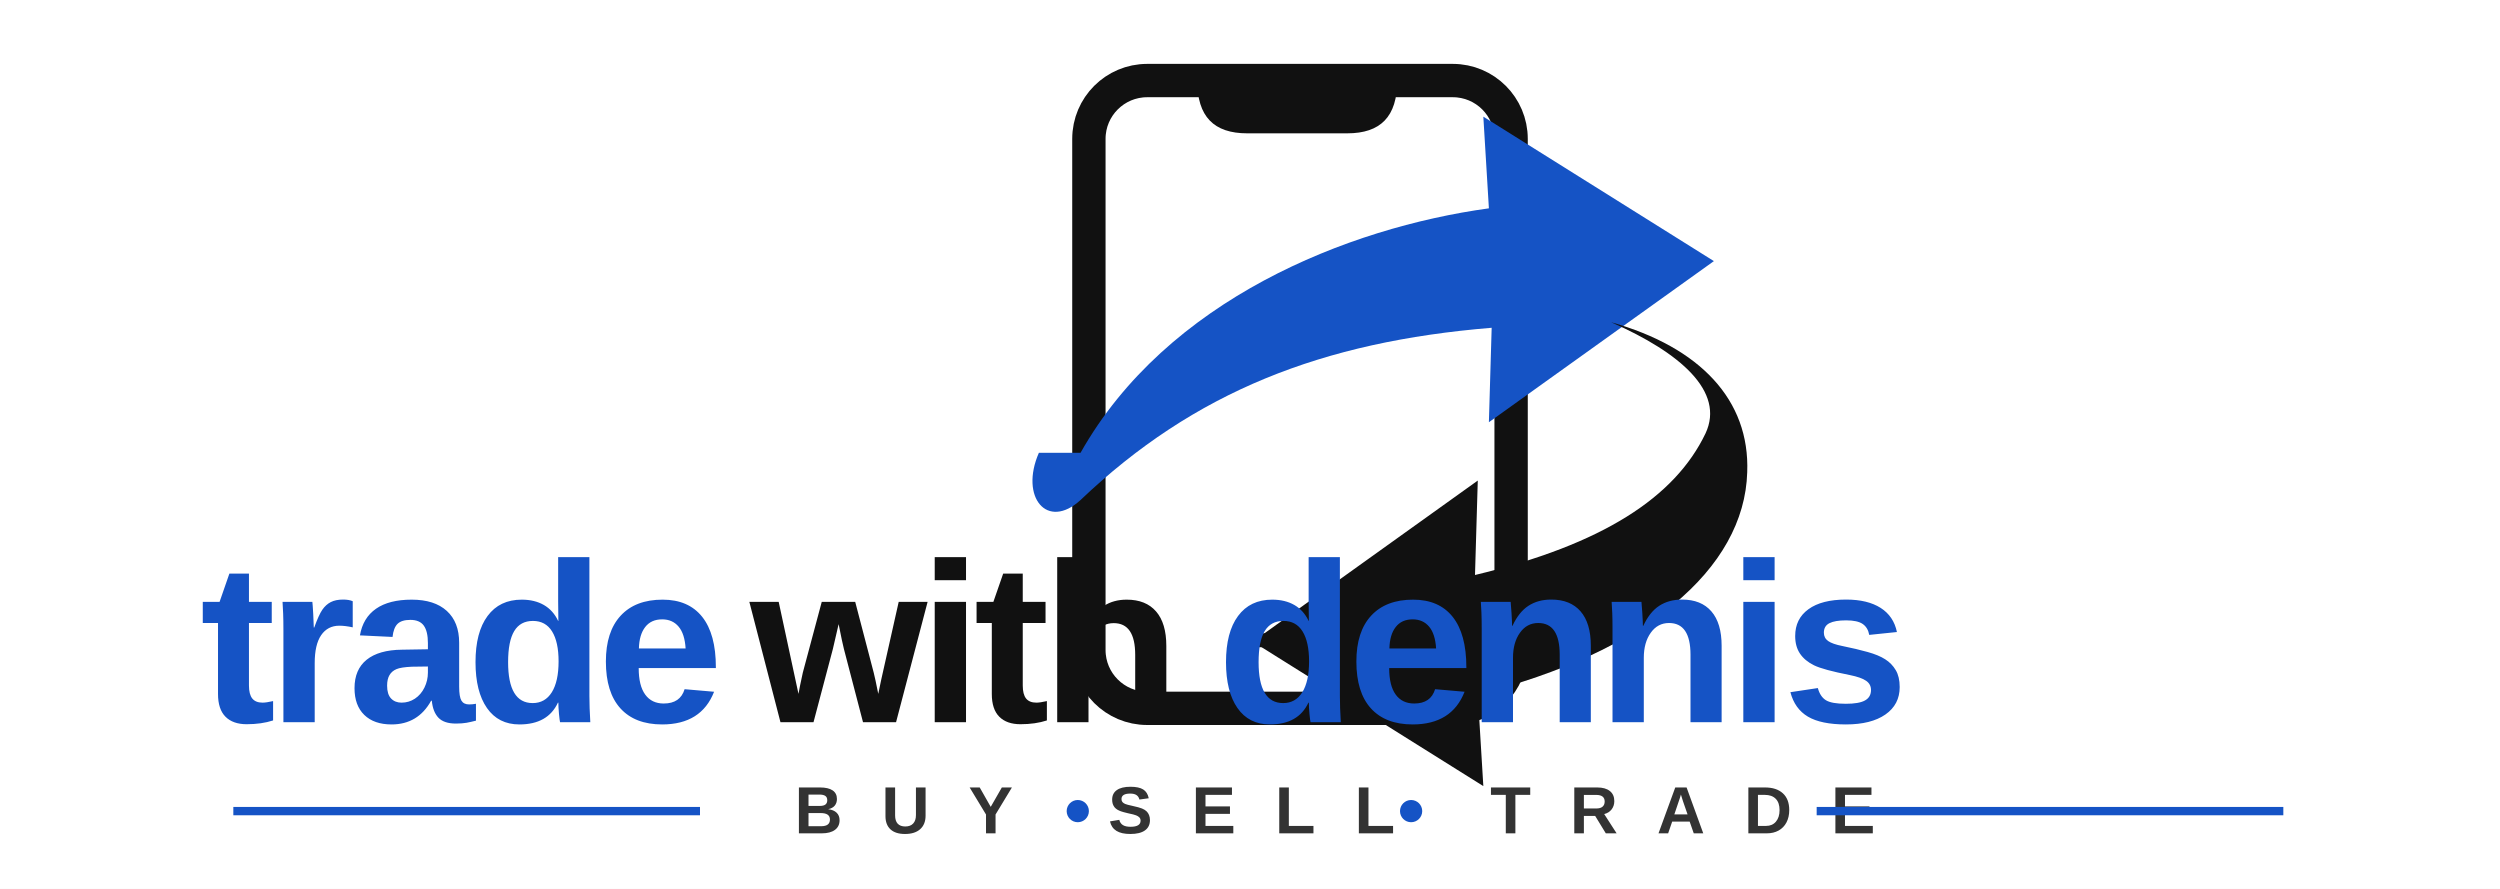
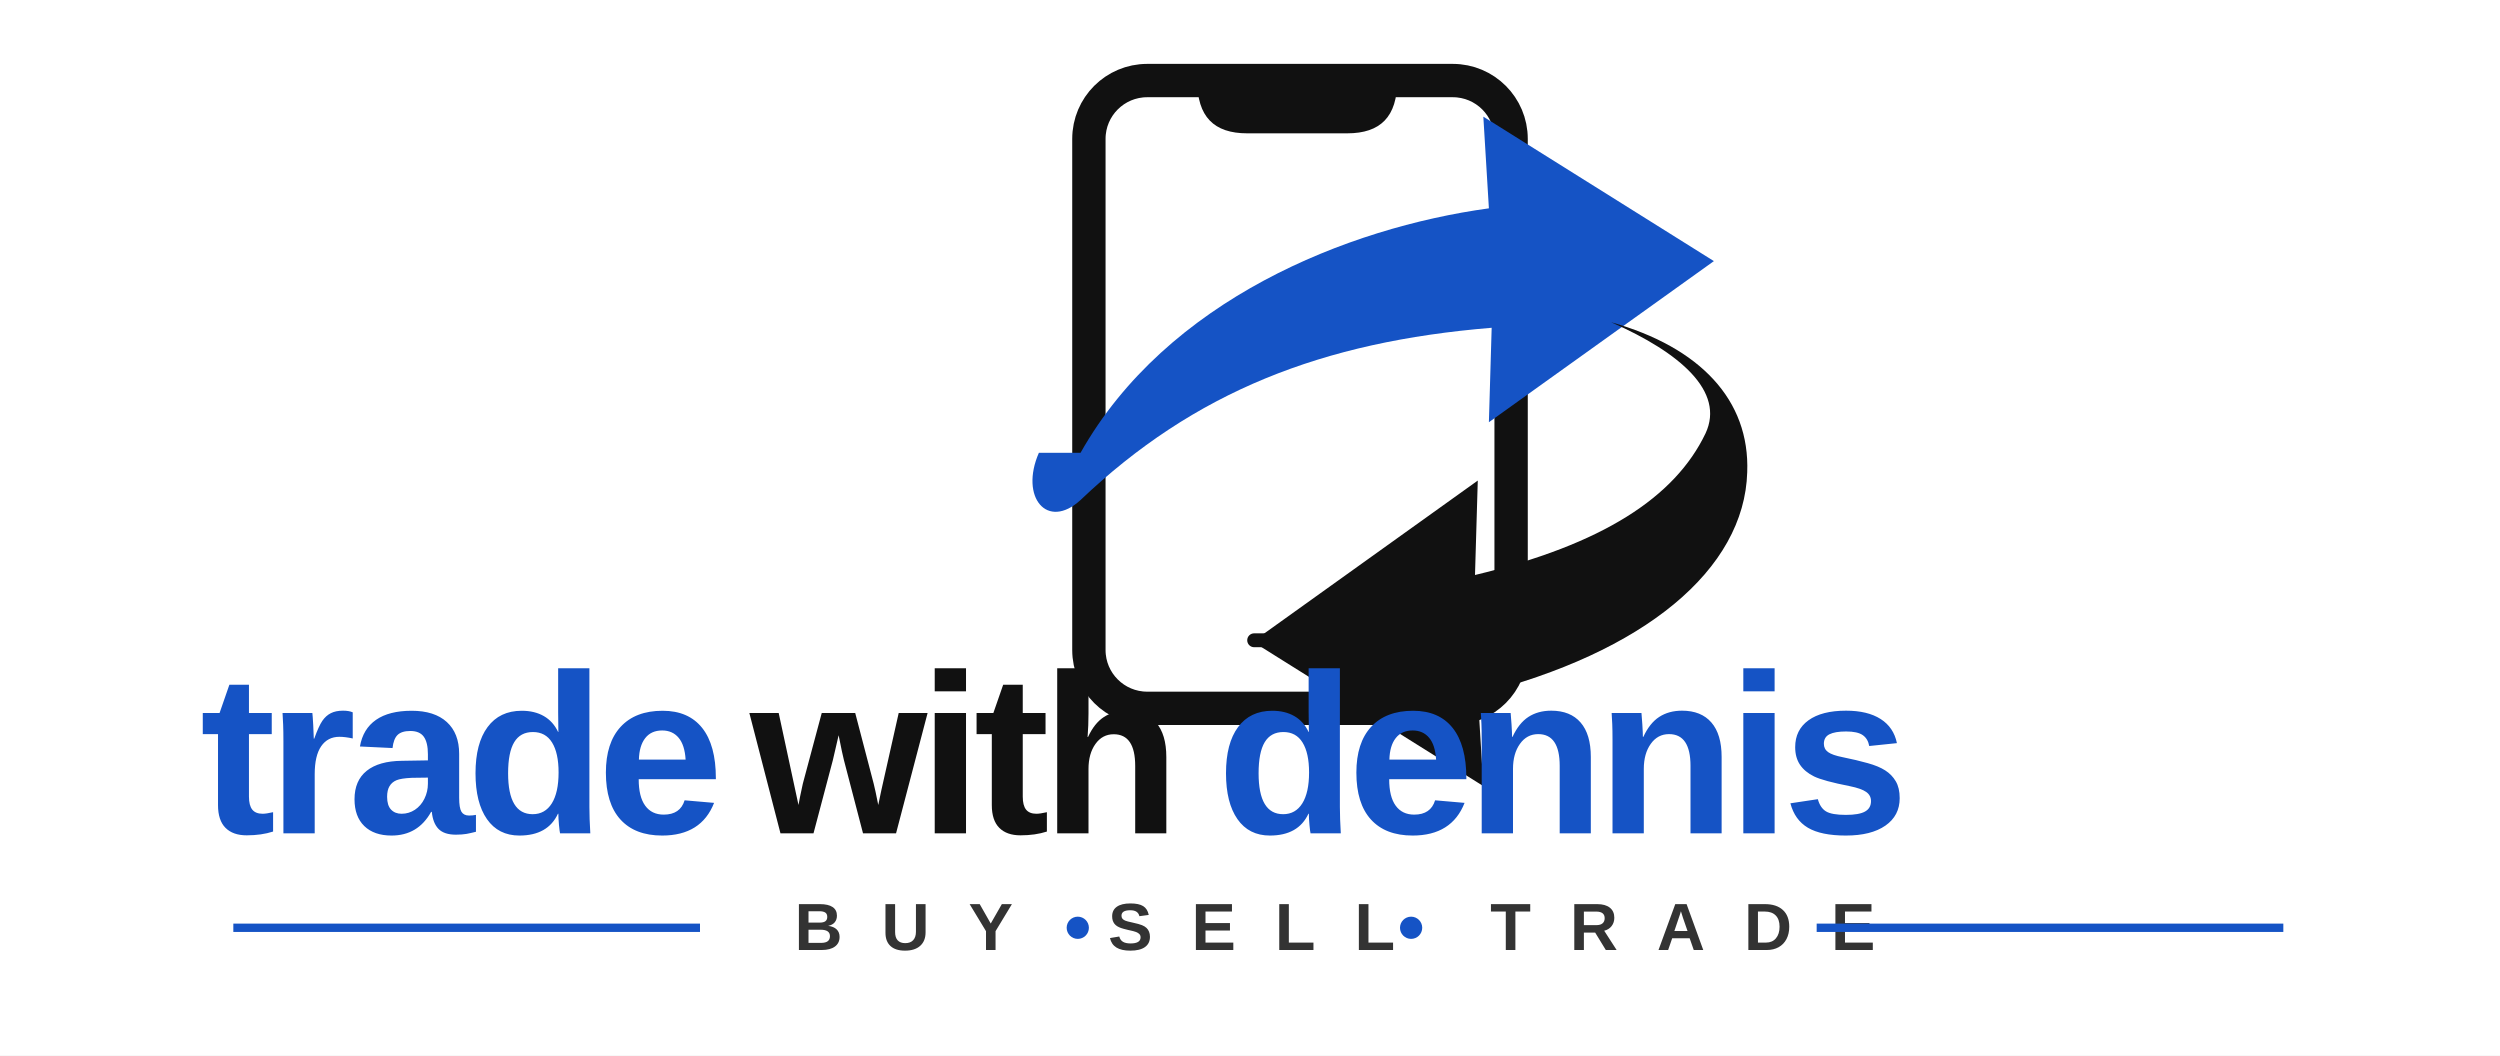
- <svg xmlns="http://www.w3.org/2000/svg" width="900" height="320" viewBox="0 0 900 320" role="img" aria-labelledby="title desc">
-   <rect width="900" height="320" fill="white" />
+ <svg xmlns="http://www.w3.org/2000/svg" width="900" height="380" viewBox="0 0 900 380" role="img" aria-labelledby="title desc">
+   <rect width="900" height="380" fill="white" />
  <g transform="translate(356 24)">
    <rect x="36" y="5" width="152" height="226" rx="21" fill="none" stroke="#111111" stroke-width="12" />
    <path d="M75 5h72c0 13-6 19-18 19H93c-12 0-18-6-18-19Z" fill="#111111" />
    <rect x="93" y="204" width="38" height="5" rx="2.5" fill="#111111" />
    <path d="M33 139c31-55 96-81 147-88l-2-33 83 52-81 58 1-34c-61 5-107 23-148 62-12 11-22-1-15-17Z" fill="#1553c5" />
    <path d="M224 92c32 9 50 28 49 54-1 35-37 65-97 80l2 33-83-52 81-58-1 34c46-11 72-28 83-51 7-15-9-29-34-40Z" fill="#111111" />
  </g>
  <g font-family="Arial, Helvetica, sans-serif" font-weight="900" font-size="82" letter-spacing="-3">
-     <text x="72" y="260" fill="#1553c5">trade</text>
-     <text x="270" y="260" fill="#111111">with</text>
-     <text x="438" y="260" fill="#1553c5">dennis</text>
+     <text x="72" y="300" fill="#1553c5">trade</text>
+     <text x="270" y="300" fill="#111111">with</text>
+     <text x="438" y="300" fill="#1553c5">dennis</text>
  </g>
  <g font-family="Arial, Helvetica, sans-serif" font-weight="700" font-size="24" letter-spacing="14" fill="#333333">
-     <line x1="84" y1="292" x2="252" y2="292" stroke="#1553c5" stroke-width="3" />
-     <text x="286" y="300">BUY SELL TRADE</text>
-     <line x1="654" y1="292" x2="822" y2="292" stroke="#1553c5" stroke-width="3" />
-     <circle cx="388" cy="292" r="4" fill="#1553c5" />
-     <circle cx="508" cy="292" r="4" fill="#1553c5" />
+     <line x1="84" y1="334" x2="252" y2="334" stroke="#1553c5" stroke-width="3" />
+     <text x="286" y="342">BUY SELL TRADE</text>
+     <line x1="654" y1="334" x2="822" y2="334" stroke="#1553c5" stroke-width="3" />
+     <circle cx="388" cy="334" r="4" fill="#1553c5" />
+     <circle cx="508" cy="334" r="4" fill="#1553c5" />
  </g>
</svg>
